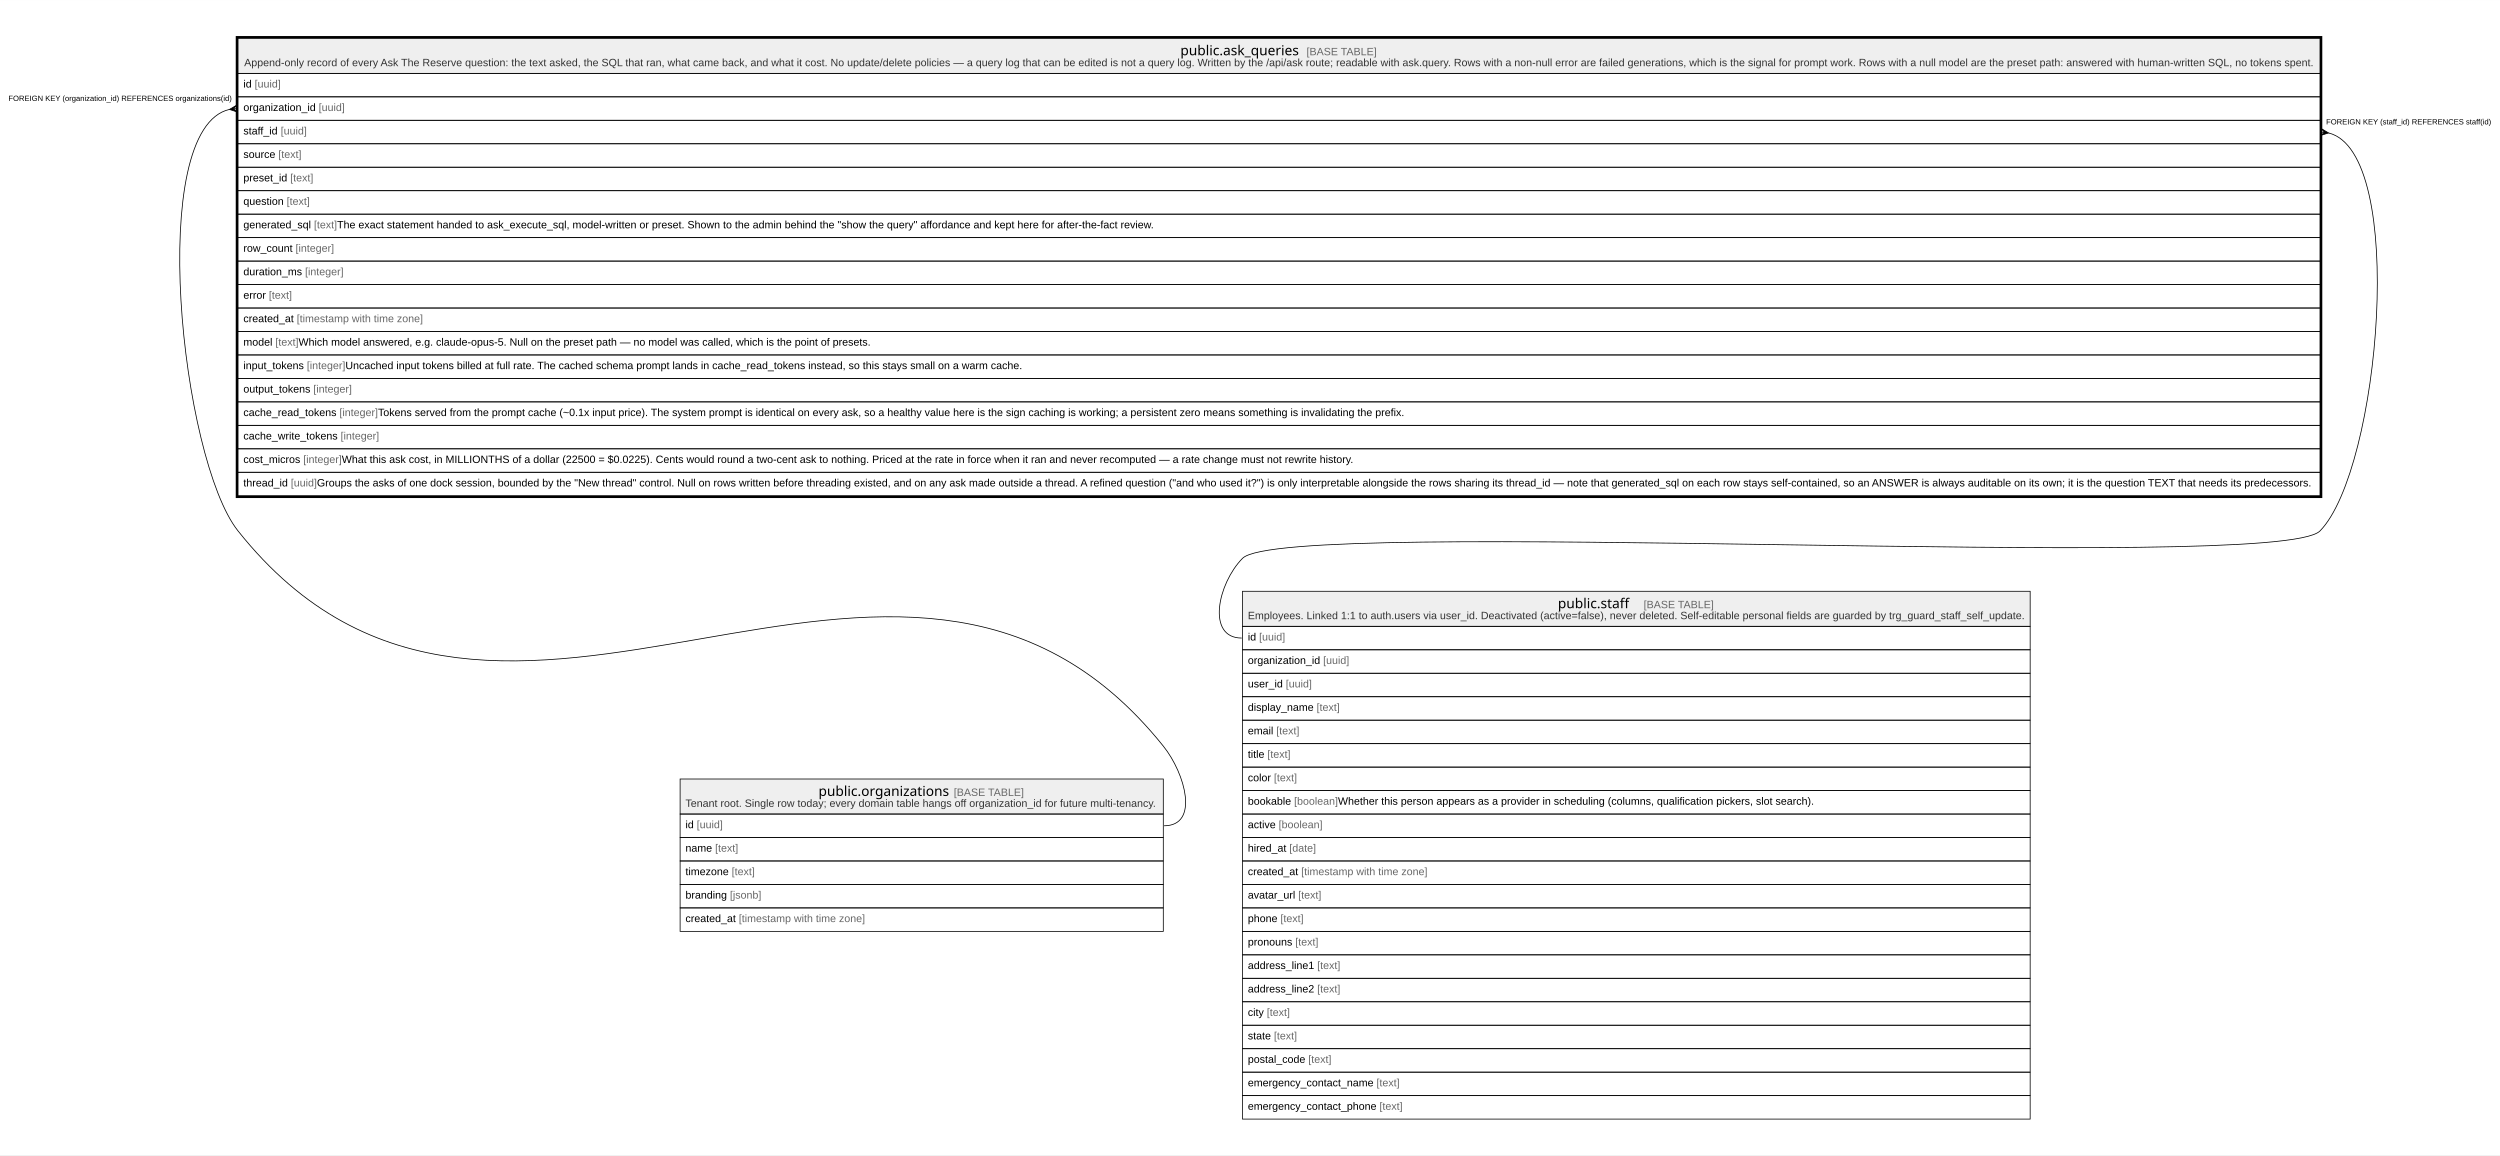
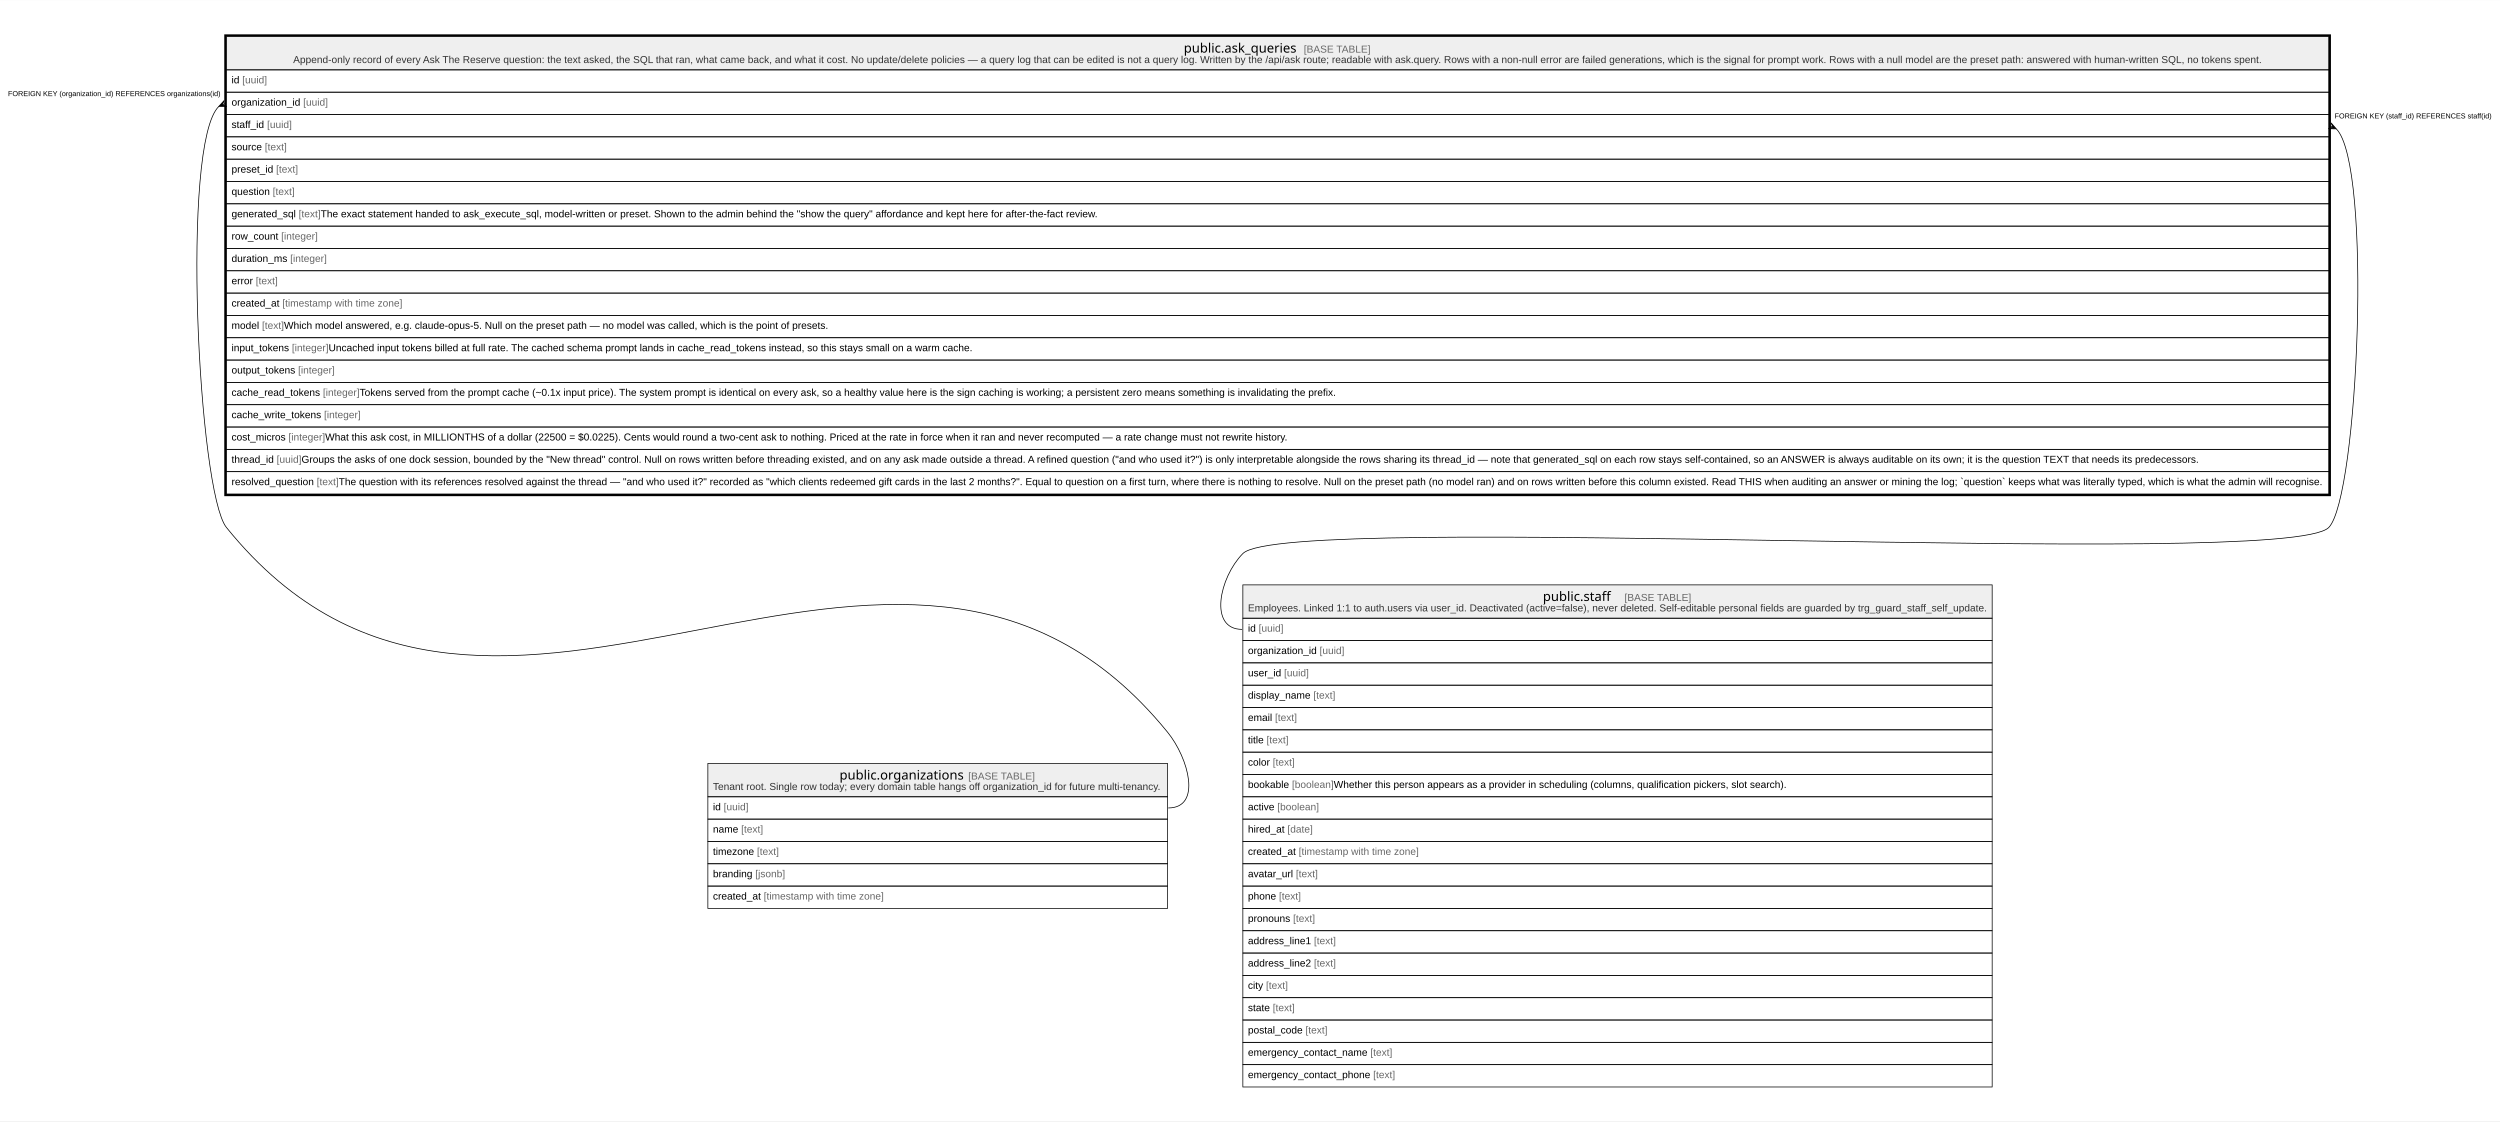
- <svg xmlns="http://www.w3.org/2000/svg" width="3281pt" height="1516pt" viewBox="0.00 0.00 3281.46 1516.00">
-   <g id="graph0" class="graph" transform="scale(1 1) rotate(0) translate(4 1512)">
-     <polygon fill="white" stroke="none" points="-4,4 -4,-1512 3277.46,-1512 3277.46,4 -4,4" />
+ <svg xmlns="http://www.w3.org/2000/svg" width="3449pt" height="1547pt" viewBox="0.00 0.00 3449.45 1546.80">
+   <g id="graph0" class="graph" transform="scale(1 1) rotate(0) translate(4 1542.8)">
+     <polygon fill="white" stroke="none" points="-4,4 -4,-1542.8 3445.45,-1542.8 3445.45,4 -4,4" />
    <g id="node1" class="node">
-       <polygon fill="#efefef" stroke="none" points="308.44,-1415.8 308.44,-1461.8 3041.19,-1461.8 3041.19,-1415.8 308.44,-1415.8" />
-       <polygon fill="none" stroke="black" points="308.44,-1415.8 308.44,-1461.8 3041.19,-1461.8 3041.19,-1415.8 308.44,-1415.8" />
-       <text text-anchor="start" x="1545.34" y="-1439.6" font-family="Arial Bold" font-size="18.00">public.ask_queries</text>
-       <text text-anchor="start" x="1679.8" y="-1439.6" font-family="Arial" font-size="14.00">    </text>
-       <text text-anchor="start" x="1710.92" y="-1439.6" font-family="Arial" font-size="14.00" fill="#666666">[BASE TABLE]</text>
-       <text text-anchor="start" x="316.48" y="-1425.2" font-family="Arial" font-size="14.00" fill="#333333">Append-only record of every Ask The Reserve question: the text asked, the SQL that ran, what came back, and what it cost. No update/delete policies — a query log that can be edited is not a query log. Written by the /api/ask route; readable with ask.query. Rows with a non-null error are failed generations, which is the signal for prompt work. Rows with a null model are the preset path: answered with human-written SQL, no tokens spent.</text>
-       <polygon fill="none" stroke="black" points="308.44,-1385 308.44,-1415.8 3041.19,-1415.8 3041.19,-1385 308.44,-1385" />
-       <text text-anchor="start" x="315.44" y="-1397.2" font-family="Arial" font-size="14.00">id </text>
-       <text text-anchor="start" x="330.22" y="-1397.2" font-family="Arial" font-size="14.00" fill="#666666">[uuid]</text>
-       <polygon fill="none" stroke="black" points="308.44,-1354.2 308.44,-1385 3041.19,-1385 3041.19,-1354.2 308.44,-1354.2" />
-       <text text-anchor="start" x="315.44" y="-1366.4" font-family="Arial" font-size="14.00">organization_id </text>
-       <text text-anchor="start" x="414.29" y="-1366.4" font-family="Arial" font-size="14.00" fill="#666666">[uuid]</text>
-       <polygon fill="none" stroke="black" points="308.44,-1323.4 308.44,-1354.2 3041.19,-1354.2 3041.19,-1323.4 308.44,-1323.4" />
-       <text text-anchor="start" x="315.44" y="-1335.6" font-family="Arial" font-size="14.00">staff_id </text>
-       <text text-anchor="start" x="364.46" y="-1335.6" font-family="Arial" font-size="14.00" fill="#666666">[uuid]</text>
-       <polygon fill="none" stroke="black" points="308.44,-1292.6 308.44,-1323.4 3041.19,-1323.4 3041.19,-1292.6 308.44,-1292.6" />
-       <text text-anchor="start" x="315.44" y="-1304.8" font-family="Arial" font-size="14.00">source </text>
-       <text text-anchor="start" x="361.35" y="-1304.8" font-family="Arial" font-size="14.00" fill="#666666">[text]</text>
-       <polygon fill="none" stroke="black" points="308.44,-1261.8 308.44,-1292.6 3041.19,-1292.6 3041.19,-1261.8 308.44,-1261.8" />
-       <text text-anchor="start" x="315.44" y="-1274" font-family="Arial" font-size="14.00">preset_id </text>
-       <text text-anchor="start" x="376.92" y="-1274" font-family="Arial" font-size="14.00" fill="#666666">[text]</text>
-       <polygon fill="none" stroke="black" points="308.44,-1231 308.44,-1261.8 3041.19,-1261.8 3041.19,-1231 308.44,-1231" />
-       <text text-anchor="start" x="315.44" y="-1243.2" font-family="Arial" font-size="14.00">question </text>
-       <text text-anchor="start" x="372.26" y="-1243.2" font-family="Arial" font-size="14.00" fill="#666666">[text]</text>
-       <polygon fill="none" stroke="black" points="308.44,-1200.2 308.44,-1231 3041.19,-1231 3041.19,-1200.2 308.44,-1200.2" />
-       <text text-anchor="start" x="315.44" y="-1212.4" font-family="Arial" font-size="14.00">generated_sql </text>
-       <text text-anchor="start" x="408.06" y="-1212.4" font-family="Arial" font-size="14.00" fill="#666666">[text]</text>
-       <text text-anchor="start" x="438.41" y="-1212.4" font-family="Arial" font-size="14.00"> The exact statement handed to ask_execute_sql, model-written or preset. Shown to the admin behind the "show the query" affordance and kept here for after-the-fact review.</text>
-       <polygon fill="none" stroke="black" points="308.44,-1169.4 308.44,-1200.2 3041.19,-1200.2 3041.19,-1169.4 308.44,-1169.4" />
-       <text text-anchor="start" x="315.44" y="-1181.6" font-family="Arial" font-size="14.00">row_count </text>
-       <text text-anchor="start" x="383.92" y="-1181.6" font-family="Arial" font-size="14.00" fill="#666666">[integer]</text>
-       <polygon fill="none" stroke="black" points="308.44,-1138.6 308.44,-1169.4 3041.19,-1169.4 3041.19,-1138.6 308.44,-1138.6" />
-       <text text-anchor="start" x="315.44" y="-1150.8" font-family="Arial" font-size="14.00">duration_ms </text>
-       <text text-anchor="start" x="396.37" y="-1150.8" font-family="Arial" font-size="14.00" fill="#666666">[integer]</text>
-       <polygon fill="none" stroke="black" points="308.44,-1107.8 308.44,-1138.6 3041.19,-1138.6 3041.19,-1107.8 308.44,-1107.8" />
-       <text text-anchor="start" x="315.44" y="-1120" font-family="Arial" font-size="14.00">error </text>
-       <text text-anchor="start" x="348.89" y="-1120" font-family="Arial" font-size="14.00" fill="#666666">[text]</text>
-       <polygon fill="none" stroke="black" points="308.44,-1077 308.44,-1107.8 3041.19,-1107.8 3041.19,-1077 308.44,-1077" />
-       <text text-anchor="start" x="315.44" y="-1089.2" font-family="Arial" font-size="14.00">created_at </text>
-       <text text-anchor="start" x="385.49" y="-1089.2" font-family="Arial" font-size="14.00" fill="#666666">[timestamp with time zone]</text>
-       <polygon fill="none" stroke="black" points="308.44,-1046.2 308.44,-1077 3041.19,-1077 3041.19,-1046.2 308.44,-1046.2" />
-       <text text-anchor="start" x="315.44" y="-1058.4" font-family="Arial" font-size="14.00">model </text>
-       <text text-anchor="start" x="357.46" y="-1058.4" font-family="Arial" font-size="14.00" fill="#666666">[text]</text>
-       <text text-anchor="start" x="387.8" y="-1058.4" font-family="Arial" font-size="14.00"> Which model answered, e.g. claude-opus-5. Null on the preset path — no model was called, which is the point of presets.</text>
-       <polygon fill="none" stroke="black" points="308.44,-1015.4 308.44,-1046.2 3041.19,-1046.2 3041.19,-1015.4 308.44,-1015.4" />
-       <text text-anchor="start" x="315.44" y="-1027.6" font-family="Arial" font-size="14.00">input_tokens </text>
-       <text text-anchor="start" x="398.72" y="-1027.6" font-family="Arial" font-size="14.00" fill="#666666">[integer]</text>
-       <text text-anchor="start" x="449.31" y="-1027.6" font-family="Arial" font-size="14.00"> Uncached input tokens billed at full rate. The cached schema prompt lands in cache_read_tokens instead, so this stays small on a warm cache.</text>
-       <polygon fill="none" stroke="black" points="308.44,-984.6 308.44,-1015.4 3041.19,-1015.4 3041.19,-984.6 308.44,-984.6" />
-       <text text-anchor="start" x="315.44" y="-996.8" font-family="Arial" font-size="14.00">output_tokens </text>
-       <text text-anchor="start" x="407.29" y="-996.8" font-family="Arial" font-size="14.00" fill="#666666">[integer]</text>
-       <polygon fill="none" stroke="black" points="308.44,-953.8 308.44,-984.6 3041.19,-984.6 3041.19,-953.8 308.44,-953.8" />
-       <text text-anchor="start" x="315.44" y="-966" font-family="Arial" font-size="14.00">cache_read_tokens </text>
-       <text text-anchor="start" x="441.53" y="-966" font-family="Arial" font-size="14.00" fill="#666666">[integer]</text>
-       <text text-anchor="start" x="492.11" y="-966" font-family="Arial" font-size="14.00"> Tokens served from the prompt cache (~0.1x input price). The system prompt is identical on every ask, so a healthy value here is the sign caching is working; a persistent zero means something is invalidating the prefix.</text>
-       <polygon fill="none" stroke="black" points="308.44,-923 308.44,-953.8 3041.19,-953.8 3041.19,-923 308.44,-923" />
-       <text text-anchor="start" x="315.44" y="-935.2" font-family="Arial" font-size="14.00">cache_write_tokens </text>
-       <text text-anchor="start" x="443.06" y="-935.2" font-family="Arial" font-size="14.00" fill="#666666">[integer]</text>
-       <polygon fill="none" stroke="black" points="308.44,-892.2 308.44,-923 3041.19,-923 3041.19,-892.2 308.44,-892.2" />
-       <text text-anchor="start" x="315.44" y="-904.4" font-family="Arial" font-size="14.00">cost_micros </text>
-       <text text-anchor="start" x="394.01" y="-904.4" font-family="Arial" font-size="14.00" fill="#666666">[integer]</text>
-       <text text-anchor="start" x="444.6" y="-904.4" font-family="Arial" font-size="14.00"> What this ask cost, in MILLIONTHS of a dollar (22500 = $0.0225). Cents would round a two-cent ask to nothing. Priced at the rate in force when it ran and never recomputed — a rate change must not rewrite history.</text>
-       <polygon fill="none" stroke="black" points="308.44,-861.4 308.44,-892.2 3041.19,-892.2 3041.19,-861.4 308.44,-861.4" />
-       <text text-anchor="start" x="315.44" y="-873.6" font-family="Arial" font-size="14.00">thread_id </text>
-       <text text-anchor="start" x="377.71" y="-873.6" font-family="Arial" font-size="14.00" fill="#666666">[uuid]</text>
-       <text text-anchor="start" x="411.95" y="-873.6" font-family="Arial" font-size="14.00"> Groups the asks of one dock session, bounded by the "New thread" control. Null on rows written before threading existed, and on any ask made outside a thread. A refined question ("and who used it?") is only interpretable alongside the rows sharing its thread_id — note that generated_sql on each row stays self-contained, so an ANSWER is always auditable on its own; it is the question TEXT that needs its predecessors.</text>
-       <polygon fill="none" stroke="black" stroke-width="3" points="306.94,-859.9 306.94,-1463.3 3042.69,-1463.3 3042.69,-859.9 306.94,-859.9" />
+       <polygon fill="#efefef" stroke="none" points="308.44,-1446.6 308.44,-1492.6 3209.19,-1492.6 3209.19,-1446.6 308.44,-1446.6" />
+       <polygon fill="none" stroke="black" points="308.44,-1446.6 308.44,-1492.6 3209.19,-1492.6 3209.19,-1446.6 308.44,-1446.6" />
+       <text text-anchor="start" x="1629.33" y="-1470.4" font-family="Arial Bold" font-size="18.00">public.ask_queries</text>
+       <text text-anchor="start" x="1763.8" y="-1470.4" font-family="Arial" font-size="14.00">    </text>
+       <text text-anchor="start" x="1794.92" y="-1470.4" font-family="Arial" font-size="14.00" fill="#666666">[BASE TABLE]</text>
+       <text text-anchor="start" x="400.48" y="-1456" font-family="Arial" font-size="14.00" fill="#333333">Append-only record of every Ask The Reserve question: the text asked, the SQL that ran, what came back, and what it cost. No update/delete policies — a query log that can be edited is not a query log. Written by the /api/ask route; readable with ask.query. Rows with a non-null error are failed generations, which is the signal for prompt work. Rows with a null model are the preset path: answered with human-written SQL, no tokens spent.</text>
+       <polygon fill="none" stroke="black" points="308.44,-1415.8 308.44,-1446.6 3209.19,-1446.6 3209.19,-1415.8 308.44,-1415.8" />
+       <text text-anchor="start" x="315.44" y="-1428" font-family="Arial" font-size="14.00">id </text>
+       <text text-anchor="start" x="330.22" y="-1428" font-family="Arial" font-size="14.00" fill="#666666">[uuid]</text>
+       <polygon fill="none" stroke="black" points="308.44,-1385 308.44,-1415.8 3209.19,-1415.8 3209.19,-1385 308.44,-1385" />
+       <text text-anchor="start" x="315.44" y="-1397.2" font-family="Arial" font-size="14.00">organization_id </text>
+       <text text-anchor="start" x="414.29" y="-1397.2" font-family="Arial" font-size="14.00" fill="#666666">[uuid]</text>
+       <polygon fill="none" stroke="black" points="308.44,-1354.2 308.44,-1385 3209.19,-1385 3209.19,-1354.2 308.44,-1354.2" />
+       <text text-anchor="start" x="315.44" y="-1366.4" font-family="Arial" font-size="14.00">staff_id </text>
+       <text text-anchor="start" x="364.46" y="-1366.4" font-family="Arial" font-size="14.00" fill="#666666">[uuid]</text>
+       <polygon fill="none" stroke="black" points="308.44,-1323.4 308.44,-1354.2 3209.19,-1354.2 3209.19,-1323.4 308.44,-1323.4" />
+       <text text-anchor="start" x="315.44" y="-1335.6" font-family="Arial" font-size="14.00">source </text>
+       <text text-anchor="start" x="361.35" y="-1335.6" font-family="Arial" font-size="14.00" fill="#666666">[text]</text>
+       <polygon fill="none" stroke="black" points="308.44,-1292.6 308.44,-1323.4 3209.19,-1323.4 3209.19,-1292.6 308.44,-1292.6" />
+       <text text-anchor="start" x="315.44" y="-1304.8" font-family="Arial" font-size="14.00">preset_id </text>
+       <text text-anchor="start" x="376.92" y="-1304.8" font-family="Arial" font-size="14.00" fill="#666666">[text]</text>
+       <polygon fill="none" stroke="black" points="308.44,-1261.8 308.44,-1292.6 3209.19,-1292.6 3209.19,-1261.8 308.44,-1261.8" />
+       <text text-anchor="start" x="315.44" y="-1274" font-family="Arial" font-size="14.00">question </text>
+       <text text-anchor="start" x="372.26" y="-1274" font-family="Arial" font-size="14.00" fill="#666666">[text]</text>
+       <polygon fill="none" stroke="black" points="308.44,-1231 308.44,-1261.8 3209.19,-1261.8 3209.19,-1231 308.44,-1231" />
+       <text text-anchor="start" x="315.44" y="-1243.2" font-family="Arial" font-size="14.00">generated_sql </text>
+       <text text-anchor="start" x="408.06" y="-1243.2" font-family="Arial" font-size="14.00" fill="#666666">[text]</text>
+       <text text-anchor="start" x="438.41" y="-1243.2" font-family="Arial" font-size="14.00"> The exact statement handed to ask_execute_sql, model-written or preset. Shown to the admin behind the "show the query" affordance and kept here for after-the-fact review.</text>
+       <polygon fill="none" stroke="black" points="308.44,-1200.2 308.44,-1231 3209.19,-1231 3209.19,-1200.2 308.44,-1200.2" />
+       <text text-anchor="start" x="315.44" y="-1212.4" font-family="Arial" font-size="14.00">row_count </text>
+       <text text-anchor="start" x="383.92" y="-1212.4" font-family="Arial" font-size="14.00" fill="#666666">[integer]</text>
+       <polygon fill="none" stroke="black" points="308.44,-1169.4 308.44,-1200.2 3209.19,-1200.2 3209.19,-1169.4 308.44,-1169.4" />
+       <text text-anchor="start" x="315.44" y="-1181.6" font-family="Arial" font-size="14.00">duration_ms </text>
+       <text text-anchor="start" x="396.37" y="-1181.6" font-family="Arial" font-size="14.00" fill="#666666">[integer]</text>
+       <polygon fill="none" stroke="black" points="308.44,-1138.6 308.44,-1169.4 3209.19,-1169.4 3209.19,-1138.6 308.44,-1138.6" />
+       <text text-anchor="start" x="315.44" y="-1150.8" font-family="Arial" font-size="14.00">error </text>
+       <text text-anchor="start" x="348.89" y="-1150.8" font-family="Arial" font-size="14.00" fill="#666666">[text]</text>
+       <polygon fill="none" stroke="black" points="308.44,-1107.8 308.44,-1138.6 3209.19,-1138.6 3209.19,-1107.8 308.44,-1107.8" />
+       <text text-anchor="start" x="315.44" y="-1120" font-family="Arial" font-size="14.00">created_at </text>
+       <text text-anchor="start" x="385.49" y="-1120" font-family="Arial" font-size="14.00" fill="#666666">[timestamp with time zone]</text>
+       <polygon fill="none" stroke="black" points="308.44,-1077 308.44,-1107.8 3209.19,-1107.8 3209.19,-1077 308.44,-1077" />
+       <text text-anchor="start" x="315.44" y="-1089.2" font-family="Arial" font-size="14.00">model </text>
+       <text text-anchor="start" x="357.46" y="-1089.2" font-family="Arial" font-size="14.00" fill="#666666">[text]</text>
+       <text text-anchor="start" x="387.8" y="-1089.2" font-family="Arial" font-size="14.00"> Which model answered, e.g. claude-opus-5. Null on the preset path — no model was called, which is the point of presets.</text>
+       <polygon fill="none" stroke="black" points="308.44,-1046.2 308.44,-1077 3209.19,-1077 3209.19,-1046.2 308.44,-1046.2" />
+       <text text-anchor="start" x="315.44" y="-1058.4" font-family="Arial" font-size="14.00">input_tokens </text>
+       <text text-anchor="start" x="398.72" y="-1058.4" font-family="Arial" font-size="14.00" fill="#666666">[integer]</text>
+       <text text-anchor="start" x="449.31" y="-1058.4" font-family="Arial" font-size="14.00"> Uncached input tokens billed at full rate. The cached schema prompt lands in cache_read_tokens instead, so this stays small on a warm cache.</text>
+       <polygon fill="none" stroke="black" points="308.44,-1015.4 308.44,-1046.2 3209.19,-1046.2 3209.19,-1015.4 308.44,-1015.4" />
+       <text text-anchor="start" x="315.44" y="-1027.6" font-family="Arial" font-size="14.00">output_tokens </text>
+       <text text-anchor="start" x="407.29" y="-1027.6" font-family="Arial" font-size="14.00" fill="#666666">[integer]</text>
+       <polygon fill="none" stroke="black" points="308.44,-984.6 308.44,-1015.4 3209.19,-1015.4 3209.19,-984.6 308.44,-984.6" />
+       <text text-anchor="start" x="315.44" y="-996.8" font-family="Arial" font-size="14.00">cache_read_tokens </text>
+       <text text-anchor="start" x="441.53" y="-996.8" font-family="Arial" font-size="14.00" fill="#666666">[integer]</text>
+       <text text-anchor="start" x="492.11" y="-996.8" font-family="Arial" font-size="14.00"> Tokens served from the prompt cache (~0.1x input price). The system prompt is identical on every ask, so a healthy value here is the sign caching is working; a persistent zero means something is invalidating the prefix.</text>
+       <polygon fill="none" stroke="black" points="308.44,-953.8 308.44,-984.6 3209.19,-984.6 3209.19,-953.8 308.44,-953.8" />
+       <text text-anchor="start" x="315.44" y="-966" font-family="Arial" font-size="14.00">cache_write_tokens </text>
+       <text text-anchor="start" x="443.06" y="-966" font-family="Arial" font-size="14.00" fill="#666666">[integer]</text>
+       <polygon fill="none" stroke="black" points="308.44,-923 308.44,-953.8 3209.19,-953.8 3209.19,-923 308.44,-923" />
+       <text text-anchor="start" x="315.44" y="-935.2" font-family="Arial" font-size="14.00">cost_micros </text>
+       <text text-anchor="start" x="394.01" y="-935.2" font-family="Arial" font-size="14.00" fill="#666666">[integer]</text>
+       <text text-anchor="start" x="444.6" y="-935.2" font-family="Arial" font-size="14.00"> What this ask cost, in MILLIONTHS of a dollar (22500 = $0.0225). Cents would round a two-cent ask to nothing. Priced at the rate in force when it ran and never recomputed — a rate change must not rewrite history.</text>
+       <polygon fill="none" stroke="black" points="308.44,-892.2 308.44,-923 3209.19,-923 3209.19,-892.2 308.44,-892.2" />
+       <text text-anchor="start" x="315.44" y="-904.4" font-family="Arial" font-size="14.00">thread_id </text>
+       <text text-anchor="start" x="377.71" y="-904.4" font-family="Arial" font-size="14.00" fill="#666666">[uuid]</text>
+       <text text-anchor="start" x="411.95" y="-904.4" font-family="Arial" font-size="14.00"> Groups the asks of one dock session, bounded by the "New thread" control. Null on rows written before threading existed, and on any ask made outside a thread. A refined question ("and who used it?") is only interpretable alongside the rows sharing its thread_id — note that generated_sql on each row stays self-contained, so an ANSWER is always auditable on its own; it is the question TEXT that needs its predecessors.</text>
+       <polygon fill="none" stroke="black" points="308.44,-861.4 308.44,-892.2 3209.19,-892.2 3209.19,-861.4 308.44,-861.4" />
+       <text text-anchor="start" x="315.44" y="-873.6" font-family="Arial" font-size="14.00">resolved_question </text>
+       <text text-anchor="start" x="432.96" y="-873.6" font-family="Arial" font-size="14.00" fill="#666666">[text]</text>
+       <text text-anchor="start" x="463.31" y="-873.6" font-family="Arial" font-size="14.00"> The question with its references resolved against the thread — "and who used it?" recorded as "which clients redeemed gift cards in the last 2 months?". Equal to question on a first turn, where there is nothing to resolve. Null on the preset path (no model ran) and on rows written before this column existed. Read THIS when auditing an answer or mining the log; `question` keeps what was literally typed, which is what the admin will recognise.</text>
+       <polygon fill="none" stroke="black" stroke-width="3" points="306.94,-859.9 306.94,-1494.1 3210.69,-1494.1 3210.69,-859.9 306.94,-859.9" />
    </g>
    <g id="node2" class="node">
-       <polygon fill="#efefef" stroke="none" points="888.7,-443.6 888.7,-489.6 1522.93,-489.6 1522.93,-443.6 888.7,-443.6" />
-       <polygon fill="none" stroke="black" points="888.7,-443.6 888.7,-489.6 1522.93,-489.6 1522.93,-443.6 888.7,-443.6" />
-       <text text-anchor="start" x="1070.34" y="-467.4" font-family="Arial Bold" font-size="18.00">public.organizations</text>
-       <text text-anchor="start" x="1216.8" y="-467.4" font-family="Arial" font-size="14.00">    </text>
-       <text text-anchor="start" x="1247.92" y="-467.4" font-family="Arial" font-size="14.00" fill="#666666">[BASE TABLE]</text>
-       <text text-anchor="start" x="895.7" y="-453" font-family="Arial" font-size="14.00" fill="#333333">Tenant root. Single row today; every domain table hangs off organization_id for future multi-tenancy.</text>
-       <polygon fill="none" stroke="black" points="888.7,-412.8 888.7,-443.6 1522.93,-443.6 1522.93,-412.8 888.7,-412.8" />
-       <text text-anchor="start" x="895.7" y="-425" font-family="Arial" font-size="14.00">id </text>
-       <text text-anchor="start" x="910.48" y="-425" font-family="Arial" font-size="14.00" fill="#666666">[uuid]</text>
-       <polygon fill="none" stroke="black" points="888.7,-382 888.7,-412.8 1522.93,-412.8 1522.93,-382 888.7,-382" />
-       <text text-anchor="start" x="895.7" y="-394.2" font-family="Arial" font-size="14.00">name </text>
-       <text text-anchor="start" x="934.61" y="-394.2" font-family="Arial" font-size="14.00" fill="#666666">[text]</text>
-       <polygon fill="none" stroke="black" points="888.7,-351.2 888.7,-382 1522.93,-382 1522.93,-351.2 888.7,-351.2" />
-       <text text-anchor="start" x="895.7" y="-363.4" font-family="Arial" font-size="14.00">timezone </text>
-       <text text-anchor="start" x="956.39" y="-363.4" font-family="Arial" font-size="14.00" fill="#666666">[text]</text>
-       <polygon fill="none" stroke="black" points="888.7,-320.4 888.7,-351.2 1522.93,-351.2 1522.93,-320.4 888.7,-320.4" />
-       <text text-anchor="start" x="895.7" y="-332.6" font-family="Arial" font-size="14.00">branding </text>
-       <text text-anchor="start" x="954.07" y="-332.6" font-family="Arial" font-size="14.00" fill="#666666">[jsonb]</text>
-       <polygon fill="none" stroke="black" points="888.7,-289.6 888.7,-320.4 1522.93,-320.4 1522.93,-289.6 888.7,-289.6" />
-       <text text-anchor="start" x="895.7" y="-301.8" font-family="Arial" font-size="14.00">created_at </text>
-       <text text-anchor="start" x="965.74" y="-301.8" font-family="Arial" font-size="14.00" fill="#666666">[timestamp with time zone]</text>
+       <polygon fill="#efefef" stroke="none" points="972.69,-443.6 972.69,-489.6 1606.93,-489.6 1606.93,-443.6 972.69,-443.6" />
+       <polygon fill="none" stroke="black" points="972.69,-443.6 972.69,-489.6 1606.93,-489.6 1606.93,-443.6 972.69,-443.6" />
+       <text text-anchor="start" x="1154.34" y="-467.4" font-family="Arial Bold" font-size="18.00">public.organizations</text>
+       <text text-anchor="start" x="1300.8" y="-467.4" font-family="Arial" font-size="14.00">    </text>
+       <text text-anchor="start" x="1331.91" y="-467.4" font-family="Arial" font-size="14.00" fill="#666666">[BASE TABLE]</text>
+       <text text-anchor="start" x="979.69" y="-453" font-family="Arial" font-size="14.00" fill="#333333">Tenant root. Single row today; every domain table hangs off organization_id for future multi-tenancy.</text>
+       <polygon fill="none" stroke="black" points="972.69,-412.8 972.69,-443.6 1606.93,-443.6 1606.93,-412.8 972.69,-412.8" />
+       <text text-anchor="start" x="979.69" y="-425" font-family="Arial" font-size="14.00">id </text>
+       <text text-anchor="start" x="994.48" y="-425" font-family="Arial" font-size="14.00" fill="#666666">[uuid]</text>
+       <polygon fill="none" stroke="black" points="972.69,-382 972.69,-412.8 1606.93,-412.8 1606.93,-382 972.69,-382" />
+       <text text-anchor="start" x="979.69" y="-394.2" font-family="Arial" font-size="14.00">name </text>
+       <text text-anchor="start" x="1018.6" y="-394.2" font-family="Arial" font-size="14.00" fill="#666666">[text]</text>
+       <polygon fill="none" stroke="black" points="972.69,-351.2 972.69,-382 1606.93,-382 1606.93,-351.2 972.69,-351.2" />
+       <text text-anchor="start" x="979.69" y="-363.4" font-family="Arial" font-size="14.00">timezone </text>
+       <text text-anchor="start" x="1040.39" y="-363.4" font-family="Arial" font-size="14.00" fill="#666666">[text]</text>
+       <polygon fill="none" stroke="black" points="972.69,-320.4 972.69,-351.2 1606.93,-351.2 1606.93,-320.4 972.69,-320.4" />
+       <text text-anchor="start" x="979.69" y="-332.6" font-family="Arial" font-size="14.00">branding </text>
+       <text text-anchor="start" x="1038.07" y="-332.6" font-family="Arial" font-size="14.00" fill="#666666">[jsonb]</text>
+       <polygon fill="none" stroke="black" points="972.69,-289.6 972.69,-320.4 1606.93,-320.4 1606.93,-289.6 972.69,-289.6" />
+       <text text-anchor="start" x="979.69" y="-301.8" font-family="Arial" font-size="14.00">created_at </text>
+       <text text-anchor="start" x="1049.74" y="-301.8" font-family="Arial" font-size="14.00" fill="#666666">[timestamp with time zone]</text>
    </g>
    <g id="edge1" class="edge">
-       <path fill="none" stroke="black" d="M297.38,-1368.52C186.95,-1343.95 233.9,-908.88 308.44,-815.2 653.47,-381.54 1176.22,-965.12 1522.93,-532.8 1552.02,-496.53 1570.43,-428.2 1523.93,-428.2" />
-       <polygon fill="black" stroke="black" points="297.16,-1368.49 306.62,-1374.04 302.47,-1369.06 306.77,-1369.53 306.77,-1369.53 306.77,-1369.53 302.47,-1369.06 307.59,-1365.09 297.16,-1368.49" />
-       <text text-anchor="start" x="7" y="-1379.6" font-family="Arial" font-size="10.00">FOREIGN KEY (organization_id) REFERENCES organizations(id)</text>
+       <path fill="none" stroke="black" d="M298.22,-1396.4C245.01,-1347.35 269.67,-863.22 308.44,-815.2 679.42,-355.66 1234.14,-990.88 1606.93,-532.8 1636.28,-496.74 1654.42,-428.2 1607.93,-428.2" />
+       <polygon fill="black" stroke="black" points="297.96,-1396.28 305.34,-1404.39 302.85,-1398.41 306.82,-1400.13 306.82,-1400.13 306.82,-1400.13 302.85,-1398.41 308.92,-1396.14 297.96,-1396.28" />
+       <text text-anchor="start" x="7" y="-1410.4" font-family="Arial" font-size="10.00">FOREIGN KEY (organization_id) REFERENCES organizations(id)</text>
    </g>
    <g id="node3" class="node">
-       <polygon fill="#efefef" stroke="none" points="1626.87,-690 1626.87,-736 2660.76,-736 2660.76,-690 1626.87,-690" />
-       <polygon fill="none" stroke="black" points="1626.87,-690 1626.87,-736 2660.76,-736 2660.76,-690 1626.87,-690" />
-       <text text-anchor="start" x="2040.83" y="-713.8" font-family="Arial Bold" font-size="18.00">public.staff</text>
-       <text text-anchor="start" x="2122.31" y="-713.8" font-family="Arial" font-size="14.00">    </text>
-       <text text-anchor="start" x="2153.42" y="-713.8" font-family="Arial" font-size="14.00" fill="#666666">[BASE TABLE]</text>
-       <text text-anchor="start" x="1633.87" y="-699.4" font-family="Arial" font-size="14.00" fill="#333333">Employees. Linked 1:1 to auth.users via user_id. Deactivated (active=false), never deleted. Self-editable personal fields are guarded by trg_guard_staff_self_update.</text>
-       <polygon fill="none" stroke="black" points="1626.87,-659.2 1626.87,-690 2660.76,-690 2660.76,-659.2 1626.87,-659.2" />
-       <text text-anchor="start" x="1633.87" y="-671.4" font-family="Arial" font-size="14.00">id </text>
-       <text text-anchor="start" x="1648.65" y="-671.4" font-family="Arial" font-size="14.00" fill="#666666">[uuid]</text>
-       <polygon fill="none" stroke="black" points="1626.87,-628.4 1626.87,-659.2 2660.76,-659.2 2660.76,-628.4 1626.87,-628.4" />
-       <text text-anchor="start" x="1633.87" y="-640.6" font-family="Arial" font-size="14.00">organization_id </text>
-       <text text-anchor="start" x="1732.72" y="-640.6" font-family="Arial" font-size="14.00" fill="#666666">[uuid]</text>
-       <polygon fill="none" stroke="black" points="1626.87,-597.6 1626.87,-628.4 2660.76,-628.4 2660.76,-597.6 1626.87,-597.6" />
-       <text text-anchor="start" x="1633.87" y="-609.8" font-family="Arial" font-size="14.00">user_id </text>
-       <text text-anchor="start" x="1683.67" y="-609.8" font-family="Arial" font-size="14.00" fill="#666666">[uuid]</text>
-       <polygon fill="none" stroke="black" points="1626.87,-566.8 1626.87,-597.6 2660.76,-597.6 2660.76,-566.8 1626.87,-566.8" />
-       <text text-anchor="start" x="1633.87" y="-579" font-family="Arial" font-size="14.00">display_name </text>
-       <text text-anchor="start" x="1724.14" y="-579" font-family="Arial" font-size="14.00" fill="#666666">[text]</text>
-       <polygon fill="none" stroke="black" points="1626.87,-536 1626.87,-566.8 2660.76,-566.8 2660.76,-536 1626.87,-536" />
-       <text text-anchor="start" x="1633.87" y="-548.2" font-family="Arial" font-size="14.00">email </text>
-       <text text-anchor="start" x="1671.21" y="-548.2" font-family="Arial" font-size="14.00" fill="#666666">[text]</text>
-       <polygon fill="none" stroke="black" points="1626.87,-505.2 1626.87,-536 2660.76,-536 2660.76,-505.2 1626.87,-505.2" />
-       <text text-anchor="start" x="1633.87" y="-517.4" font-family="Arial" font-size="14.00">title </text>
-       <text text-anchor="start" x="1659.54" y="-517.4" font-family="Arial" font-size="14.00" fill="#666666">[text]</text>
-       <polygon fill="none" stroke="black" points="1626.87,-474.4 1626.87,-505.2 2660.76,-505.2 2660.76,-474.4 1626.87,-474.4" />
-       <text text-anchor="start" x="1633.87" y="-486.6" font-family="Arial" font-size="14.00">color </text>
-       <text text-anchor="start" x="1668.1" y="-486.6" font-family="Arial" font-size="14.00" fill="#666666">[text]</text>
-       <polygon fill="none" stroke="black" points="1626.87,-443.6 1626.87,-474.4 2660.76,-474.4 2660.76,-443.6 1626.87,-443.6" />
-       <text text-anchor="start" x="1633.87" y="-455.8" font-family="Arial" font-size="14.00">bookable </text>
-       <text text-anchor="start" x="1694.58" y="-455.8" font-family="Arial" font-size="14.00" fill="#666666">[boolean]</text>
-       <text text-anchor="start" x="1752.19" y="-455.8" font-family="Arial" font-size="14.00"> Whether this person appears as a provider in scheduling (columns, qualification pickers, slot search).</text>
-       <polygon fill="none" stroke="black" points="1626.87,-412.8 1626.87,-443.6 2660.76,-443.6 2660.76,-412.8 1626.87,-412.8" />
-       <text text-anchor="start" x="1633.87" y="-425" font-family="Arial" font-size="14.00">active </text>
-       <text text-anchor="start" x="1674.33" y="-425" font-family="Arial" font-size="14.00" fill="#666666">[boolean]</text>
-       <polygon fill="none" stroke="black" points="1626.87,-382 1626.87,-412.8 2660.76,-412.8 2660.76,-382 1626.87,-382" />
-       <text text-anchor="start" x="1633.87" y="-394.2" font-family="Arial" font-size="14.00">hired_at </text>
-       <text text-anchor="start" x="1688.35" y="-394.2" font-family="Arial" font-size="14.00" fill="#666666">[date]</text>
-       <polygon fill="none" stroke="black" points="1626.87,-351.2 1626.87,-382 2660.76,-382 2660.76,-351.2 1626.87,-351.2" />
-       <text text-anchor="start" x="1633.87" y="-363.4" font-family="Arial" font-size="14.00">created_at </text>
-       <text text-anchor="start" x="1703.92" y="-363.4" font-family="Arial" font-size="14.00" fill="#666666">[timestamp with time zone]</text>
-       <polygon fill="none" stroke="black" points="1626.87,-320.4 1626.87,-351.2 2660.76,-351.2 2660.76,-320.4 1626.87,-320.4" />
-       <text text-anchor="start" x="1633.87" y="-332.6" font-family="Arial" font-size="14.00">avatar_url </text>
-       <text text-anchor="start" x="1700.01" y="-332.6" font-family="Arial" font-size="14.00" fill="#666666">[text]</text>
-       <polygon fill="none" stroke="black" points="1626.87,-289.6 1626.87,-320.4 2660.76,-320.4 2660.76,-289.6 1626.87,-289.6" />
-       <text text-anchor="start" x="1633.87" y="-301.8" font-family="Arial" font-size="14.00">phone </text>
-       <text text-anchor="start" x="1676.69" y="-301.8" font-family="Arial" font-size="14.00" fill="#666666">[text]</text>
-       <polygon fill="none" stroke="black" points="1626.87,-258.8 1626.87,-289.6 2660.76,-289.6 2660.76,-258.8 1626.87,-258.8" />
-       <text text-anchor="start" x="1633.87" y="-271" font-family="Arial" font-size="14.00">pronouns </text>
-       <text text-anchor="start" x="1696.14" y="-271" font-family="Arial" font-size="14.00" fill="#666666">[text]</text>
-       <polygon fill="none" stroke="black" points="1626.87,-228 1626.87,-258.8 2660.76,-258.8 2660.76,-228 1626.87,-228" />
-       <text text-anchor="start" x="1633.87" y="-240.2" font-family="Arial" font-size="14.00">address_line1 </text>
-       <text text-anchor="start" x="1724.93" y="-240.2" font-family="Arial" font-size="14.00" fill="#666666">[text]</text>
-       <polygon fill="none" stroke="black" points="1626.87,-197.2 1626.87,-228 2660.76,-228 2660.76,-197.2 1626.87,-197.2" />
-       <text text-anchor="start" x="1633.87" y="-209.4" font-family="Arial" font-size="14.00">address_line2 </text>
-       <text text-anchor="start" x="1724.93" y="-209.4" font-family="Arial" font-size="14.00" fill="#666666">[text]</text>
-       <polygon fill="none" stroke="black" points="1626.87,-166.4 1626.87,-197.2 2660.76,-197.2 2660.76,-166.4 1626.87,-166.4" />
-       <text text-anchor="start" x="1633.87" y="-178.6" font-family="Arial" font-size="14.00">city </text>
-       <text text-anchor="start" x="1658.76" y="-178.6" font-family="Arial" font-size="14.00" fill="#666666">[text]</text>
-       <polygon fill="none" stroke="black" points="1626.87,-135.6 1626.87,-166.4 2660.76,-166.4 2660.76,-135.6 1626.87,-135.6" />
-       <text text-anchor="start" x="1633.87" y="-147.8" font-family="Arial" font-size="14.00">state </text>
-       <text text-anchor="start" x="1668.11" y="-147.8" font-family="Arial" font-size="14.00" fill="#666666">[text]</text>
-       <polygon fill="none" stroke="black" points="1626.87,-104.8 1626.87,-135.6 2660.76,-135.6 2660.76,-104.8 1626.87,-104.8" />
-       <text text-anchor="start" x="1633.87" y="-117" font-family="Arial" font-size="14.00">postal_code </text>
-       <text text-anchor="start" x="1713.26" y="-117" font-family="Arial" font-size="14.00" fill="#666666">[text]</text>
-       <polygon fill="none" stroke="black" points="1626.87,-74 1626.87,-104.8 2660.76,-104.8 2660.76,-74 1626.87,-74" />
-       <text text-anchor="start" x="1633.87" y="-86.2" font-family="Arial" font-size="14.00">emergency_contact_name </text>
-       <text text-anchor="start" x="1802.74" y="-86.2" font-family="Arial" font-size="14.00" fill="#666666">[text]</text>
-       <polygon fill="none" stroke="black" points="1626.87,-43.2 1626.87,-74 2660.76,-74 2660.76,-43.2 1626.87,-43.2" />
-       <text text-anchor="start" x="1633.87" y="-55.4" font-family="Arial" font-size="14.00">emergency_contact_phone </text>
-       <text text-anchor="start" x="1806.65" y="-55.4" font-family="Arial" font-size="14.00" fill="#666666">[text]</text>
+       <polygon fill="#efefef" stroke="none" points="1710.86,-690 1710.86,-736 2744.76,-736 2744.76,-690 1710.86,-690" />
+       <polygon fill="none" stroke="black" points="1710.86,-690 1710.86,-736 2744.76,-736 2744.76,-690 1710.86,-690" />
+       <text text-anchor="start" x="2124.83" y="-713.8" font-family="Arial Bold" font-size="18.00">public.staff</text>
+       <text text-anchor="start" x="2206.3" y="-713.8" font-family="Arial" font-size="14.00">    </text>
+       <text text-anchor="start" x="2237.42" y="-713.8" font-family="Arial" font-size="14.00" fill="#666666">[BASE TABLE]</text>
+       <text text-anchor="start" x="1717.86" y="-699.4" font-family="Arial" font-size="14.00" fill="#333333">Employees. Linked 1:1 to auth.users via user_id. Deactivated (active=false), never deleted. Self-editable personal fields are guarded by trg_guard_staff_self_update.</text>
+       <polygon fill="none" stroke="black" points="1710.86,-659.2 1710.86,-690 2744.76,-690 2744.76,-659.2 1710.86,-659.2" />
+       <text text-anchor="start" x="1717.86" y="-671.4" font-family="Arial" font-size="14.00">id </text>
+       <text text-anchor="start" x="1732.65" y="-671.4" font-family="Arial" font-size="14.00" fill="#666666">[uuid]</text>
+       <polygon fill="none" stroke="black" points="1710.86,-628.4 1710.86,-659.2 2744.76,-659.2 2744.76,-628.4 1710.86,-628.4" />
+       <text text-anchor="start" x="1717.86" y="-640.6" font-family="Arial" font-size="14.00">organization_id </text>
+       <text text-anchor="start" x="1816.71" y="-640.6" font-family="Arial" font-size="14.00" fill="#666666">[uuid]</text>
+       <polygon fill="none" stroke="black" points="1710.86,-597.6 1710.86,-628.4 2744.76,-628.4 2744.76,-597.6 1710.86,-597.6" />
+       <text text-anchor="start" x="1717.86" y="-609.8" font-family="Arial" font-size="14.00">user_id </text>
+       <text text-anchor="start" x="1767.67" y="-609.8" font-family="Arial" font-size="14.00" fill="#666666">[uuid]</text>
+       <polygon fill="none" stroke="black" points="1710.86,-566.8 1710.86,-597.6 2744.76,-597.6 2744.76,-566.8 1710.86,-566.8" />
+       <text text-anchor="start" x="1717.86" y="-579" font-family="Arial" font-size="14.00">display_name </text>
+       <text text-anchor="start" x="1808.14" y="-579" font-family="Arial" font-size="14.00" fill="#666666">[text]</text>
+       <polygon fill="none" stroke="black" points="1710.86,-536 1710.86,-566.8 2744.76,-566.8 2744.76,-536 1710.86,-536" />
+       <text text-anchor="start" x="1717.86" y="-548.2" font-family="Arial" font-size="14.00">email </text>
+       <text text-anchor="start" x="1755.21" y="-548.2" font-family="Arial" font-size="14.00" fill="#666666">[text]</text>
+       <polygon fill="none" stroke="black" points="1710.86,-505.2 1710.86,-536 2744.76,-536 2744.76,-505.2 1710.86,-505.2" />
+       <text text-anchor="start" x="1717.86" y="-517.4" font-family="Arial" font-size="14.00">title </text>
+       <text text-anchor="start" x="1743.54" y="-517.4" font-family="Arial" font-size="14.00" fill="#666666">[text]</text>
+       <polygon fill="none" stroke="black" points="1710.86,-474.4 1710.86,-505.2 2744.76,-505.2 2744.76,-474.4 1710.86,-474.4" />
+       <text text-anchor="start" x="1717.86" y="-486.6" font-family="Arial" font-size="14.00">color </text>
+       <text text-anchor="start" x="1752.1" y="-486.6" font-family="Arial" font-size="14.00" fill="#666666">[text]</text>
+       <polygon fill="none" stroke="black" points="1710.86,-443.6 1710.86,-474.4 2744.76,-474.4 2744.76,-443.6 1710.86,-443.6" />
+       <text text-anchor="start" x="1717.86" y="-455.8" font-family="Arial" font-size="14.00">bookable </text>
+       <text text-anchor="start" x="1778.58" y="-455.8" font-family="Arial" font-size="14.00" fill="#666666">[boolean]</text>
+       <text text-anchor="start" x="1836.19" y="-455.8" font-family="Arial" font-size="14.00"> Whether this person appears as a provider in scheduling (columns, qualification pickers, slot search).</text>
+       <polygon fill="none" stroke="black" points="1710.86,-412.8 1710.86,-443.6 2744.76,-443.6 2744.76,-412.8 1710.86,-412.8" />
+       <text text-anchor="start" x="1717.86" y="-425" font-family="Arial" font-size="14.00">active </text>
+       <text text-anchor="start" x="1758.33" y="-425" font-family="Arial" font-size="14.00" fill="#666666">[boolean]</text>
+       <polygon fill="none" stroke="black" points="1710.86,-382 1710.86,-412.8 2744.76,-412.8 2744.76,-382 1710.86,-382" />
+       <text text-anchor="start" x="1717.86" y="-394.2" font-family="Arial" font-size="14.00">hired_at </text>
+       <text text-anchor="start" x="1772.35" y="-394.2" font-family="Arial" font-size="14.00" fill="#666666">[date]</text>
+       <polygon fill="none" stroke="black" points="1710.86,-351.2 1710.86,-382 2744.76,-382 2744.76,-351.2 1710.86,-351.2" />
+       <text text-anchor="start" x="1717.86" y="-363.4" font-family="Arial" font-size="14.00">created_at </text>
+       <text text-anchor="start" x="1787.91" y="-363.4" font-family="Arial" font-size="14.00" fill="#666666">[timestamp with time zone]</text>
+       <polygon fill="none" stroke="black" points="1710.86,-320.4 1710.86,-351.2 2744.76,-351.2 2744.76,-320.4 1710.86,-320.4" />
+       <text text-anchor="start" x="1717.86" y="-332.6" font-family="Arial" font-size="14.00">avatar_url </text>
+       <text text-anchor="start" x="1784.01" y="-332.6" font-family="Arial" font-size="14.00" fill="#666666">[text]</text>
+       <polygon fill="none" stroke="black" points="1710.86,-289.6 1710.86,-320.4 2744.76,-320.4 2744.76,-289.6 1710.86,-289.6" />
+       <text text-anchor="start" x="1717.86" y="-301.8" font-family="Arial" font-size="14.00">phone </text>
+       <text text-anchor="start" x="1760.68" y="-301.8" font-family="Arial" font-size="14.00" fill="#666666">[text]</text>
+       <polygon fill="none" stroke="black" points="1710.86,-258.8 1710.86,-289.6 2744.76,-289.6 2744.76,-258.8 1710.86,-258.8" />
+       <text text-anchor="start" x="1717.86" y="-271" font-family="Arial" font-size="14.00">pronouns </text>
+       <text text-anchor="start" x="1780.13" y="-271" font-family="Arial" font-size="14.00" fill="#666666">[text]</text>
+       <polygon fill="none" stroke="black" points="1710.86,-228 1710.86,-258.8 2744.76,-258.8 2744.76,-228 1710.86,-228" />
+       <text text-anchor="start" x="1717.86" y="-240.2" font-family="Arial" font-size="14.00">address_line1 </text>
+       <text text-anchor="start" x="1808.93" y="-240.2" font-family="Arial" font-size="14.00" fill="#666666">[text]</text>
+       <polygon fill="none" stroke="black" points="1710.86,-197.2 1710.86,-228 2744.76,-228 2744.76,-197.2 1710.86,-197.2" />
+       <text text-anchor="start" x="1717.86" y="-209.4" font-family="Arial" font-size="14.00">address_line2 </text>
+       <text text-anchor="start" x="1808.93" y="-209.4" font-family="Arial" font-size="14.00" fill="#666666">[text]</text>
+       <polygon fill="none" stroke="black" points="1710.86,-166.4 1710.86,-197.2 2744.76,-197.2 2744.76,-166.4 1710.86,-166.4" />
+       <text text-anchor="start" x="1717.86" y="-178.6" font-family="Arial" font-size="14.00">city </text>
+       <text text-anchor="start" x="1742.75" y="-178.6" font-family="Arial" font-size="14.00" fill="#666666">[text]</text>
+       <polygon fill="none" stroke="black" points="1710.86,-135.6 1710.86,-166.4 2744.76,-166.4 2744.76,-135.6 1710.86,-135.6" />
+       <text text-anchor="start" x="1717.86" y="-147.8" font-family="Arial" font-size="14.00">state </text>
+       <text text-anchor="start" x="1752.11" y="-147.8" font-family="Arial" font-size="14.00" fill="#666666">[text]</text>
+       <polygon fill="none" stroke="black" points="1710.86,-104.8 1710.86,-135.6 2744.76,-135.6 2744.76,-104.8 1710.86,-104.8" />
+       <text text-anchor="start" x="1717.86" y="-117" font-family="Arial" font-size="14.00">postal_code </text>
+       <text text-anchor="start" x="1797.26" y="-117" font-family="Arial" font-size="14.00" fill="#666666">[text]</text>
+       <polygon fill="none" stroke="black" points="1710.86,-74 1710.86,-104.8 2744.76,-104.8 2744.76,-74 1710.86,-74" />
+       <text text-anchor="start" x="1717.86" y="-86.2" font-family="Arial" font-size="14.00">emergency_contact_name </text>
+       <text text-anchor="start" x="1886.74" y="-86.2" font-family="Arial" font-size="14.00" fill="#666666">[text]</text>
+       <polygon fill="none" stroke="black" points="1710.86,-43.2 1710.86,-74 2744.76,-74 2744.76,-43.2 1710.86,-43.2" />
+       <text text-anchor="start" x="1717.86" y="-55.4" font-family="Arial" font-size="14.00">emergency_contact_phone </text>
+       <text text-anchor="start" x="1890.65" y="-55.4" font-family="Arial" font-size="14.00" fill="#666666">[text]</text>
    </g>
    <g id="edge2" class="edge">
-       <path fill="none" stroke="black" d="M3052.34,-1337.61C3156.32,-1312.46 3120.03,-895.92 3041.19,-815.2 2986.27,-758.97 1682,-835.22 1626.87,-779.2 1594.26,-746.07 1579.38,-674.6 1625.87,-674.6" />
-       <polygon fill="black" stroke="black" points="3052.46,-1337.6 3042,-1334.29 3047.16,-1338.22 3042.86,-1338.72 3042.86,-1338.72 3042.86,-1338.72 3047.16,-1338.22 3043.05,-1343.23 3052.46,-1337.6" />
-       <text text-anchor="start" x="3049.19" y="-1348.8" font-family="Arial" font-size="10.00">FOREIGN KEY (staff_id) REFERENCES staff(id)</text>
+       <path fill="none" stroke="black" d="M3219.57,-1365.18C3269.58,-1315.17 3249.9,-856.83 3209.19,-815.2 3150.97,-755.67 1769.31,-838.5 1710.86,-779.2 1678.23,-746.09 1663.37,-674.6 1709.86,-674.6" />
+       <polygon fill="black" stroke="black" points="3219.54,-1365.2 3208.57,-1365.39 3214.71,-1367.47 3210.79,-1369.32 3210.79,-1369.32 3210.79,-1369.32 3214.71,-1367.47 3212.4,-1373.53 3219.54,-1365.2" />
+       <text text-anchor="start" x="3217.19" y="-1379.6" font-family="Arial" font-size="10.00">FOREIGN KEY (staff_id) REFERENCES staff(id)</text>
    </g>
  </g>
</svg>
